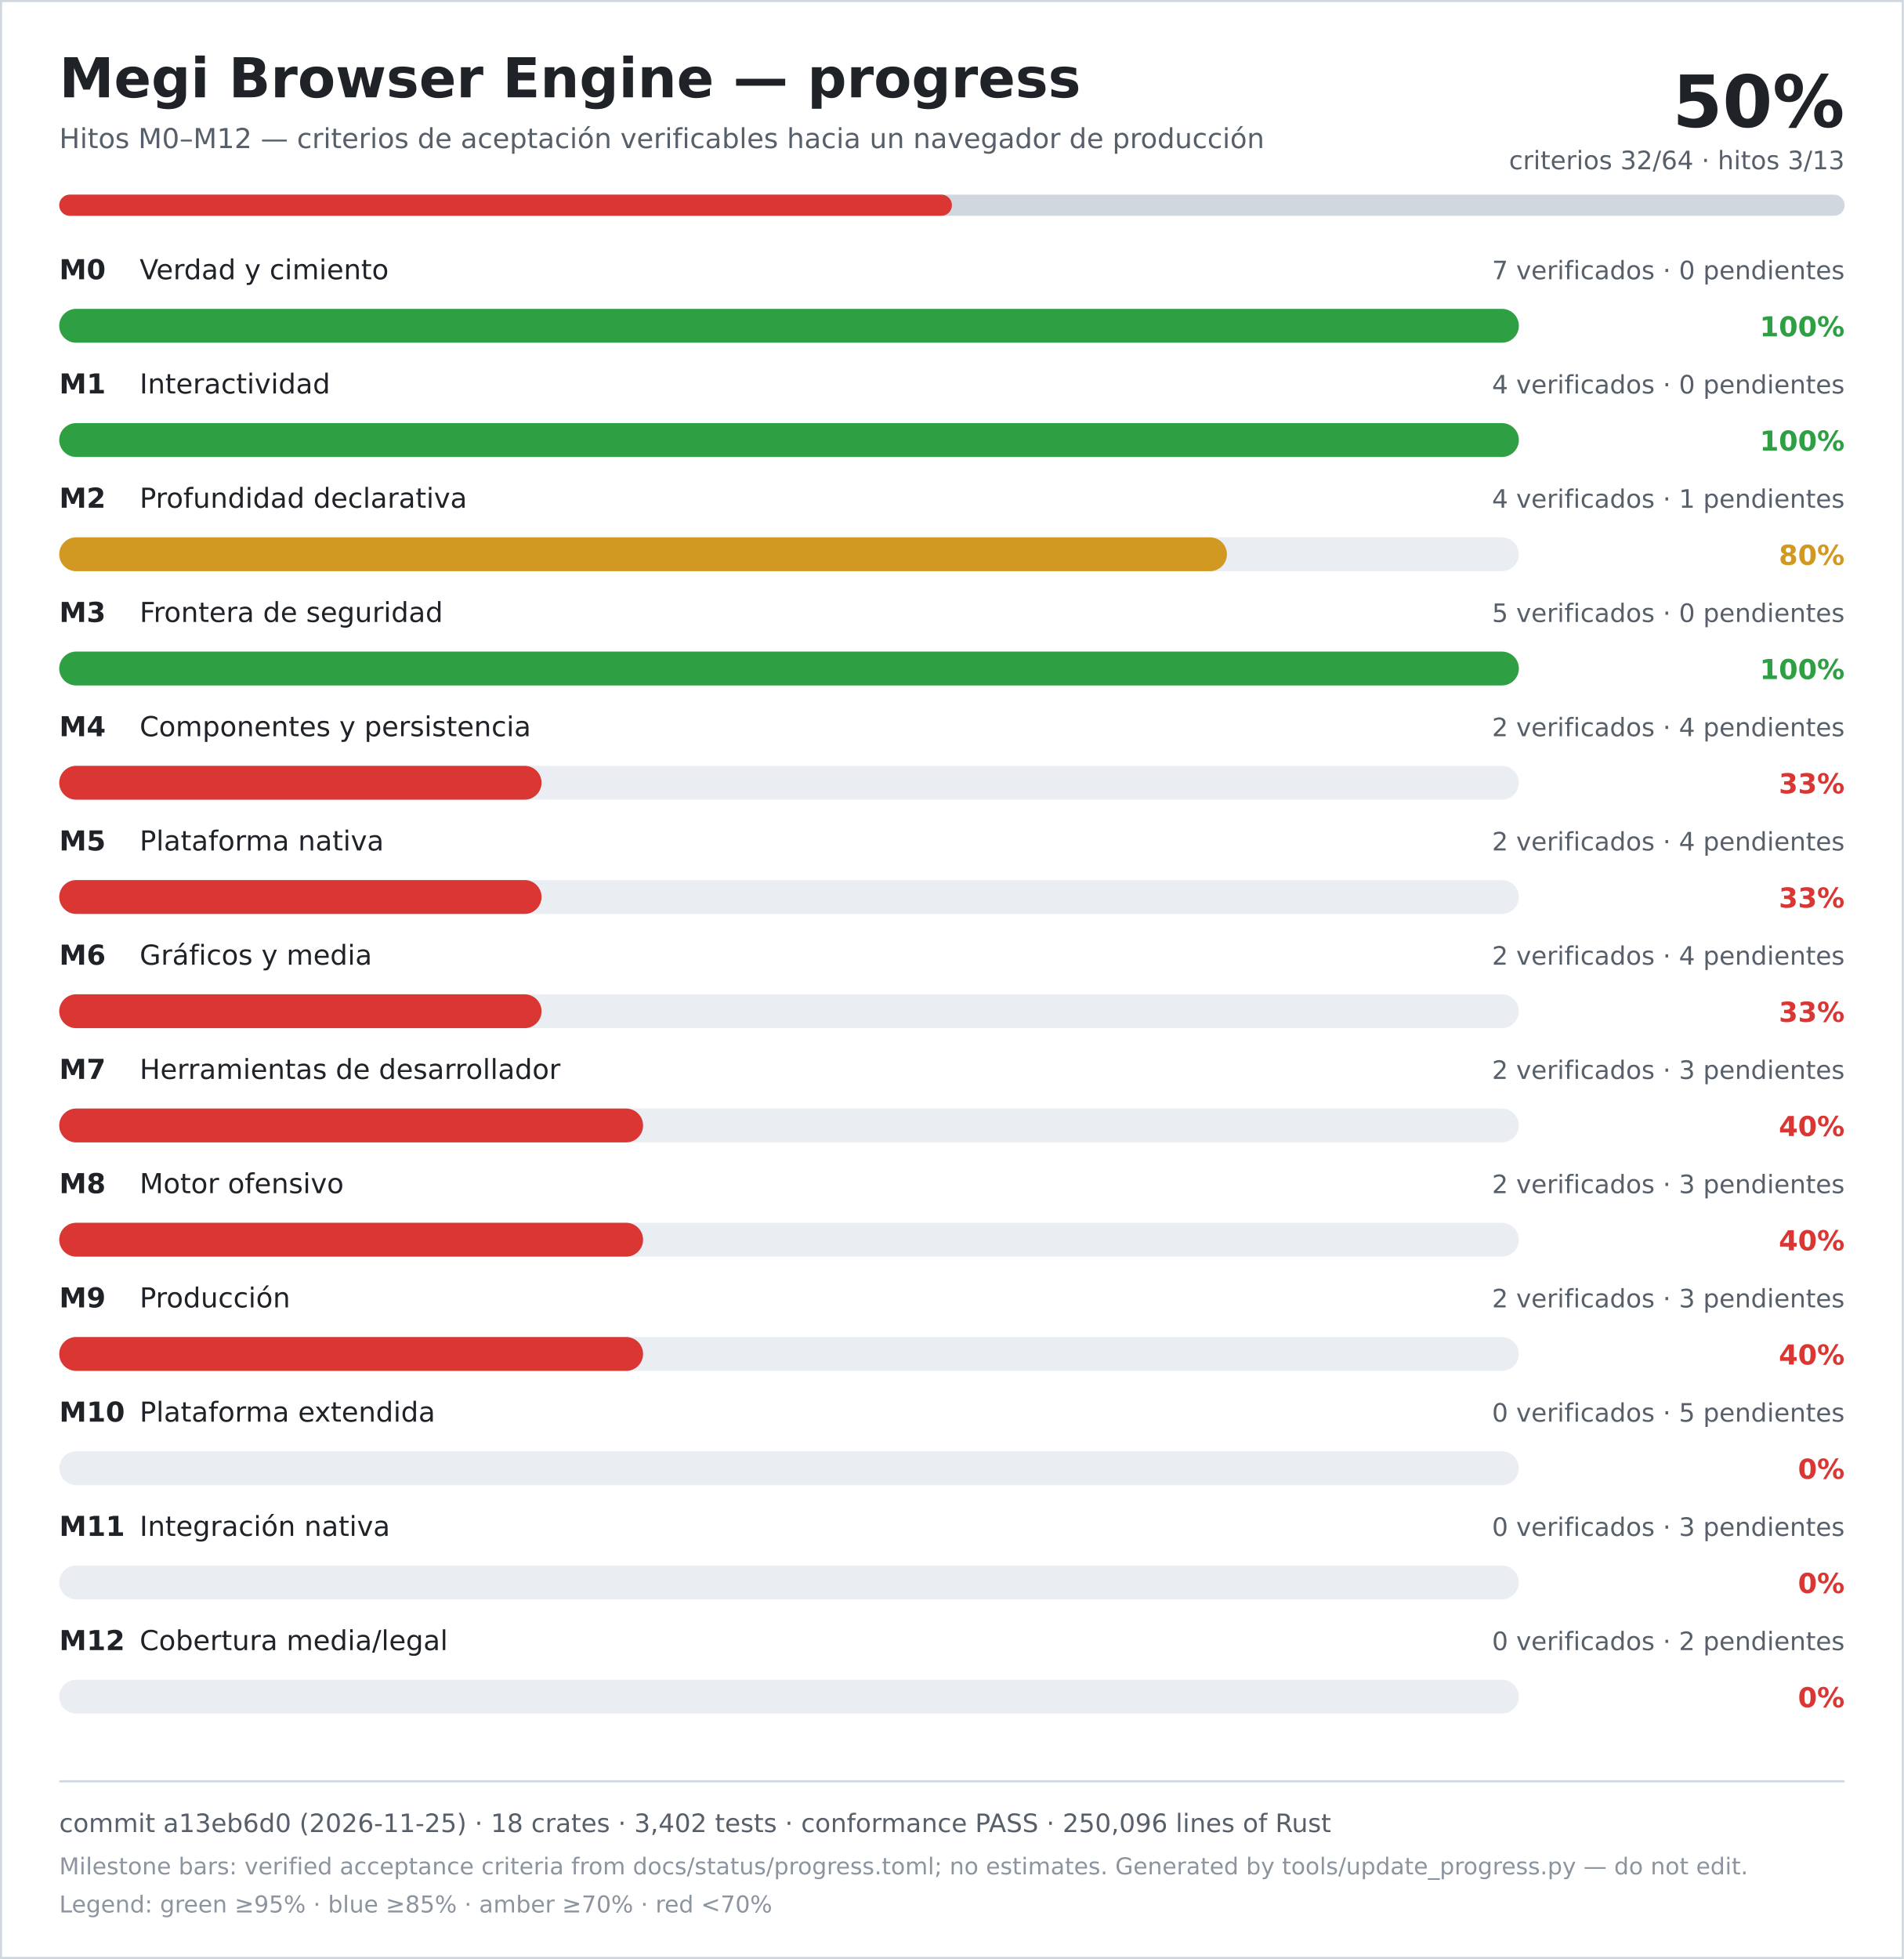
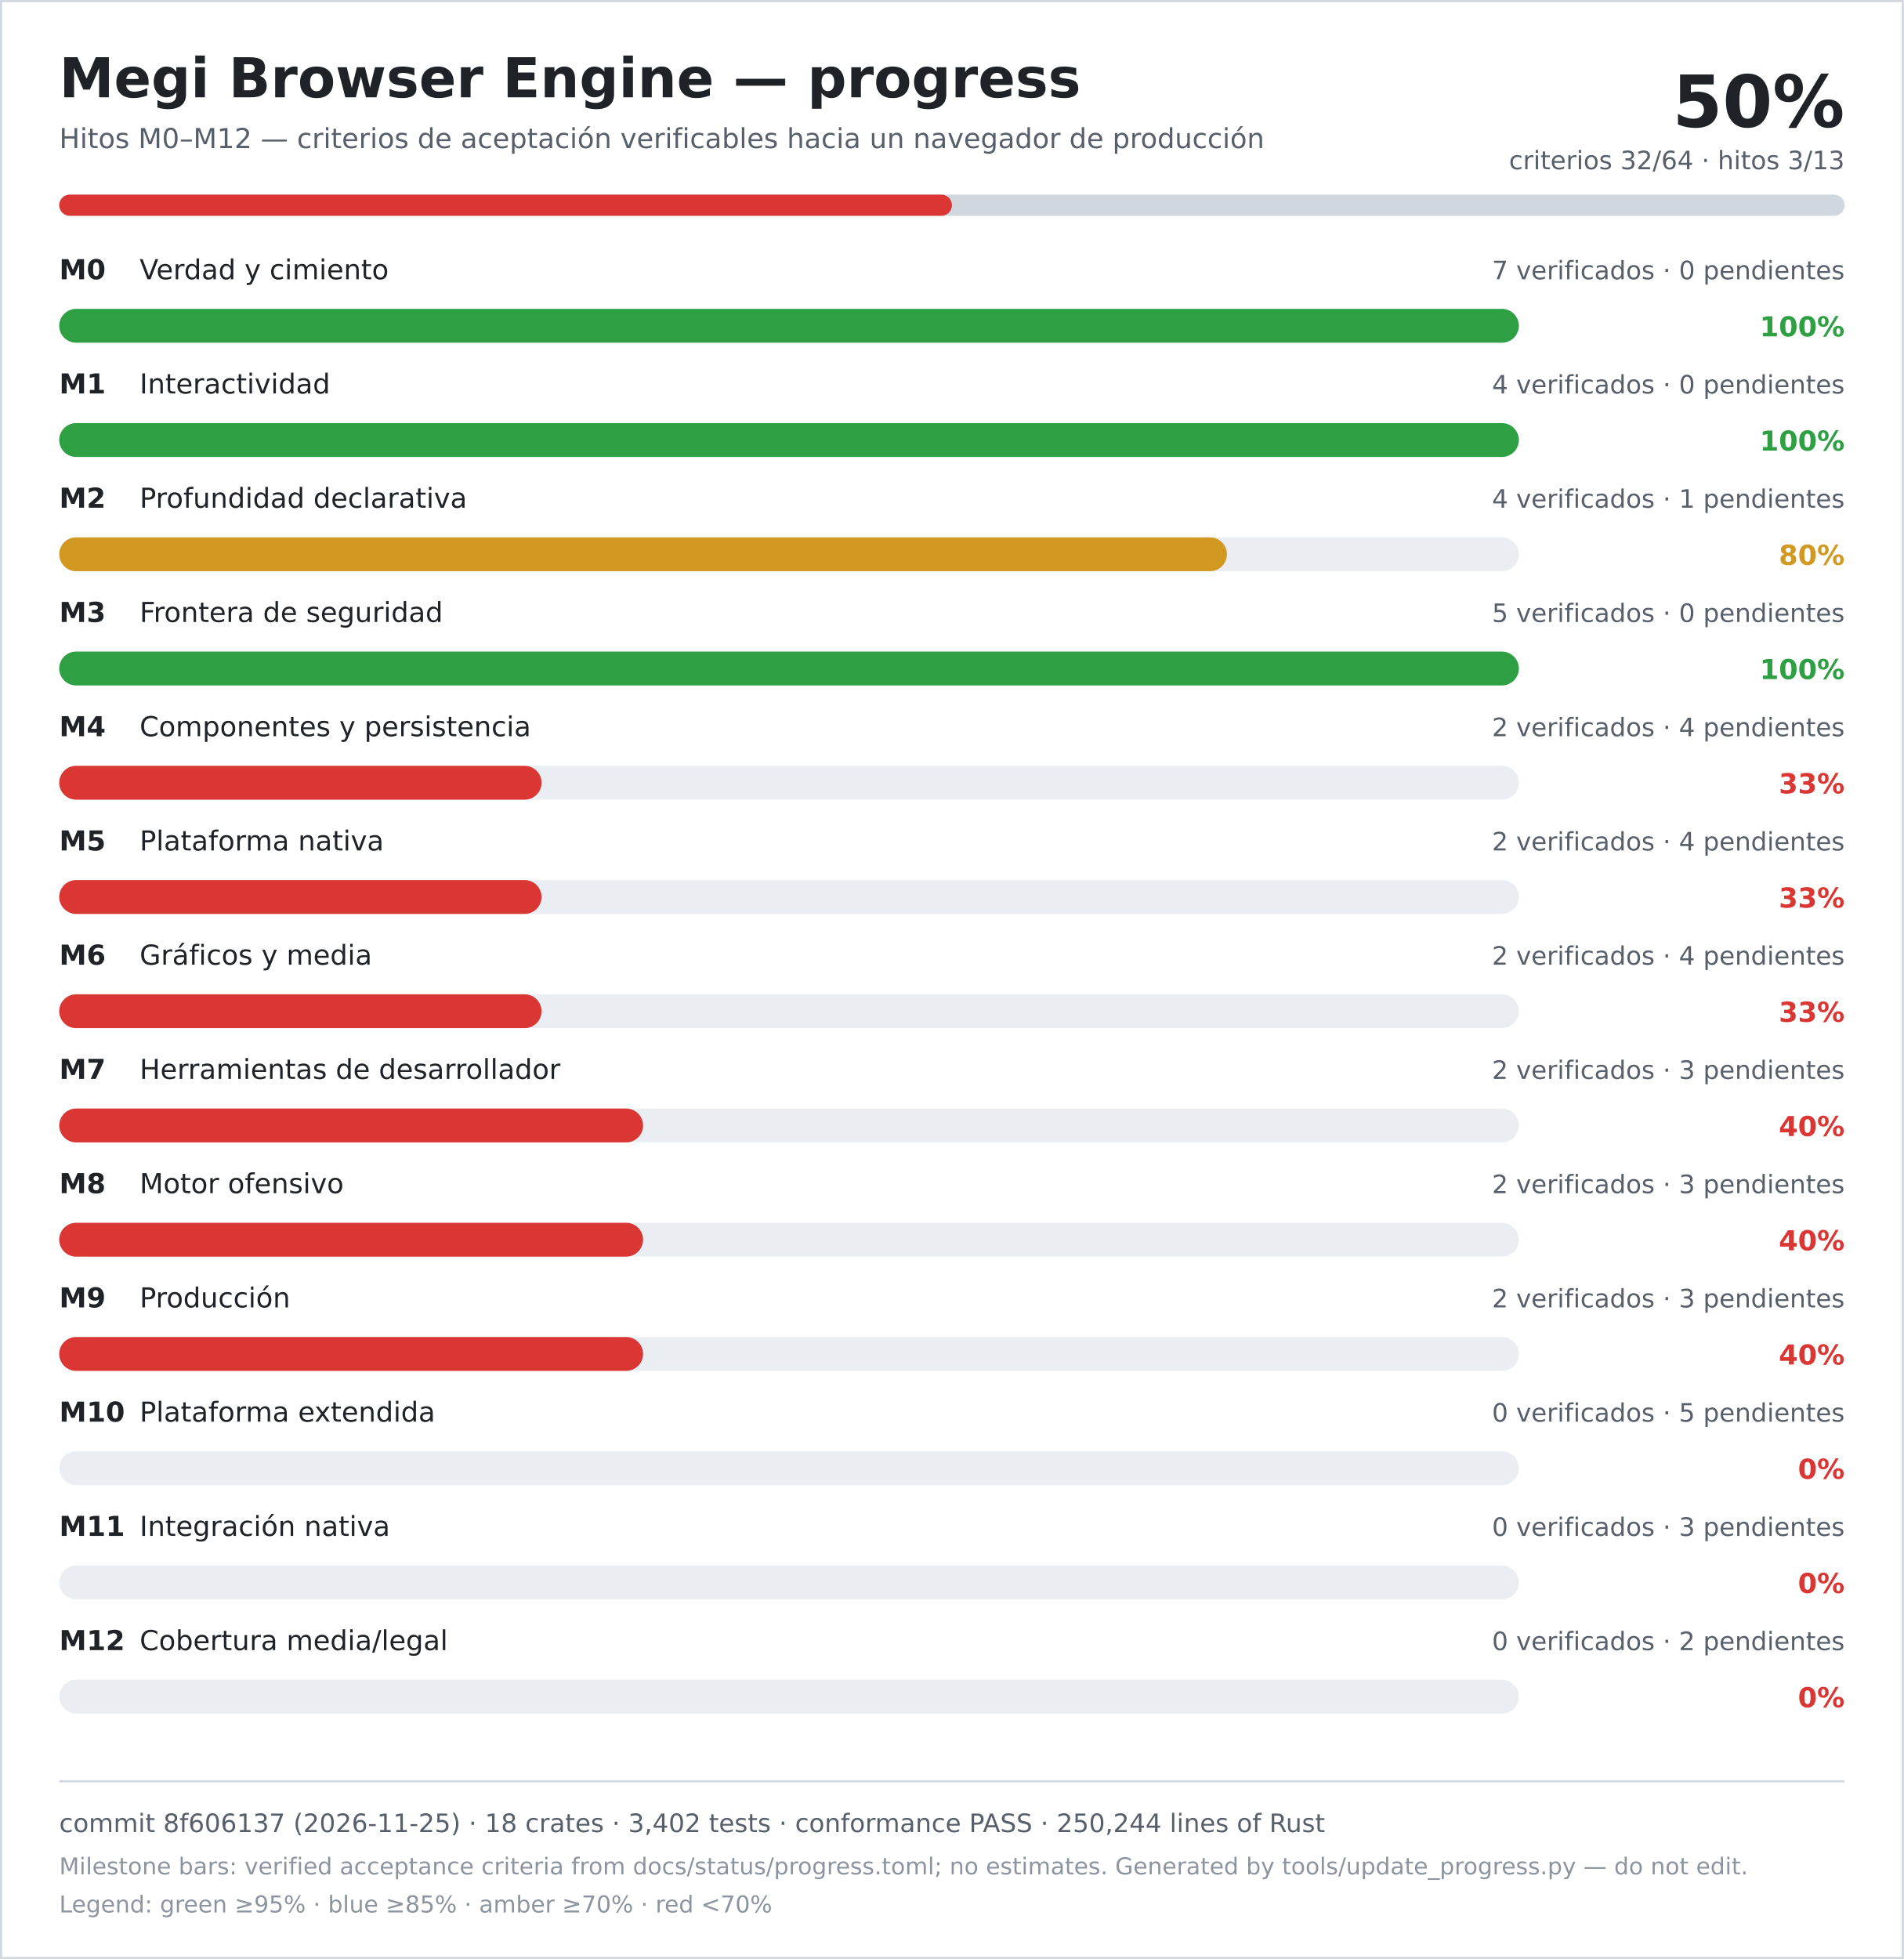
<svg xmlns="http://www.w3.org/2000/svg" width="900" height="926" viewBox="0 0 900 926" role="img" aria-labelledby="title desc">
  <rect width="900" height="926" fill="#ffffff" />
  <rect x="0.5" y="0.5" width="899" height="925" fill="none" stroke="#d0d7de" />
  <text x="28" y="46" font-family="DejaVu Sans, Verdana, sans-serif" font-size="26" font-weight="700" fill="#1f2328">Megi Browser Engine — progress</text>
  <text x="28" y="70" font-family="DejaVu Sans, Verdana, sans-serif" font-size="13" fill="#57606a">Hitos M0–M12 — criterios de aceptación verificables hacia un navegador de producción</text>
  <text x="872" y="60" text-anchor="end" font-family="DejaVu Sans, Verdana, sans-serif" font-size="34" font-weight="700" fill="#1f2328">50%</text>
  <text x="872" y="80" text-anchor="end" font-family="DejaVu Sans, Verdana, sans-serif" font-size="12" fill="#57606a">criterios 32/64 · hitos 3/13</text>
  <rect x="28" y="92" width="844" height="10" rx="5" fill="#d0d7de" />
  <rect x="28" y="92" width="422" height="10" rx="5" fill="#da3633" />
  <text x="28" y="132" font-family="DejaVu Sans, Verdana, sans-serif" font-size="13" font-weight="700" fill="#1f2328">M0</text>
  <text x="66" y="132" font-family="DejaVu Sans, Verdana, sans-serif" font-size="13" fill="#1f2328">Verdad y cimiento</text>
  <text x="872" y="132" text-anchor="end" font-family="DejaVu Sans, Verdana, sans-serif" font-size="12" fill="#57606a">7 verificados · 0 pendientes</text>
  <rect x="28" y="146" width="690" height="16" rx="8" fill="#eaeef2" />
  <rect x="28" y="146" width="690" height="16" rx="8" fill="#2ea043" />
  <text x="872" y="159" text-anchor="end" font-family="DejaVu Sans, Verdana, sans-serif" font-size="13" font-weight="700" fill="#2ea043">100%</text>
  <text x="28" y="186" font-family="DejaVu Sans, Verdana, sans-serif" font-size="13" font-weight="700" fill="#1f2328">M1</text>
  <text x="66" y="186" font-family="DejaVu Sans, Verdana, sans-serif" font-size="13" fill="#1f2328">Interactividad</text>
  <text x="872" y="186" text-anchor="end" font-family="DejaVu Sans, Verdana, sans-serif" font-size="12" fill="#57606a">4 verificados · 0 pendientes</text>
  <rect x="28" y="200" width="690" height="16" rx="8" fill="#eaeef2" />
  <rect x="28" y="200" width="690" height="16" rx="8" fill="#2ea043" />
  <text x="872" y="213" text-anchor="end" font-family="DejaVu Sans, Verdana, sans-serif" font-size="13" font-weight="700" fill="#2ea043">100%</text>
  <text x="28" y="240" font-family="DejaVu Sans, Verdana, sans-serif" font-size="13" font-weight="700" fill="#1f2328">M2</text>
  <text x="66" y="240" font-family="DejaVu Sans, Verdana, sans-serif" font-size="13" fill="#1f2328">Profundidad declarativa</text>
  <text x="872" y="240" text-anchor="end" font-family="DejaVu Sans, Verdana, sans-serif" font-size="12" fill="#57606a">4 verificados · 1 pendientes</text>
  <rect x="28" y="254" width="690" height="16" rx="8" fill="#eaeef2" />
  <rect x="28" y="254" width="552" height="16" rx="8" fill="#d29922" />
  <text x="872" y="267" text-anchor="end" font-family="DejaVu Sans, Verdana, sans-serif" font-size="13" font-weight="700" fill="#d29922">80%</text>
  <text x="28" y="294" font-family="DejaVu Sans, Verdana, sans-serif" font-size="13" font-weight="700" fill="#1f2328">M3</text>
  <text x="66" y="294" font-family="DejaVu Sans, Verdana, sans-serif" font-size="13" fill="#1f2328">Frontera de seguridad</text>
  <text x="872" y="294" text-anchor="end" font-family="DejaVu Sans, Verdana, sans-serif" font-size="12" fill="#57606a">5 verificados · 0 pendientes</text>
  <rect x="28" y="308" width="690" height="16" rx="8" fill="#eaeef2" />
  <rect x="28" y="308" width="690" height="16" rx="8" fill="#2ea043" />
  <text x="872" y="321" text-anchor="end" font-family="DejaVu Sans, Verdana, sans-serif" font-size="13" font-weight="700" fill="#2ea043">100%</text>
  <text x="28" y="348" font-family="DejaVu Sans, Verdana, sans-serif" font-size="13" font-weight="700" fill="#1f2328">M4</text>
  <text x="66" y="348" font-family="DejaVu Sans, Verdana, sans-serif" font-size="13" fill="#1f2328">Componentes y persistencia</text>
  <text x="872" y="348" text-anchor="end" font-family="DejaVu Sans, Verdana, sans-serif" font-size="12" fill="#57606a">2 verificados · 4 pendientes</text>
  <rect x="28" y="362" width="690" height="16" rx="8" fill="#eaeef2" />
  <rect x="28" y="362" width="228" height="16" rx="8" fill="#da3633" />
  <text x="872" y="375" text-anchor="end" font-family="DejaVu Sans, Verdana, sans-serif" font-size="13" font-weight="700" fill="#da3633">33%</text>
  <text x="28" y="402" font-family="DejaVu Sans, Verdana, sans-serif" font-size="13" font-weight="700" fill="#1f2328">M5</text>
  <text x="66" y="402" font-family="DejaVu Sans, Verdana, sans-serif" font-size="13" fill="#1f2328">Plataforma nativa</text>
  <text x="872" y="402" text-anchor="end" font-family="DejaVu Sans, Verdana, sans-serif" font-size="12" fill="#57606a">2 verificados · 4 pendientes</text>
  <rect x="28" y="416" width="690" height="16" rx="8" fill="#eaeef2" />
  <rect x="28" y="416" width="228" height="16" rx="8" fill="#da3633" />
  <text x="872" y="429" text-anchor="end" font-family="DejaVu Sans, Verdana, sans-serif" font-size="13" font-weight="700" fill="#da3633">33%</text>
  <text x="28" y="456" font-family="DejaVu Sans, Verdana, sans-serif" font-size="13" font-weight="700" fill="#1f2328">M6</text>
  <text x="66" y="456" font-family="DejaVu Sans, Verdana, sans-serif" font-size="13" fill="#1f2328">Gráficos y media</text>
  <text x="872" y="456" text-anchor="end" font-family="DejaVu Sans, Verdana, sans-serif" font-size="12" fill="#57606a">2 verificados · 4 pendientes</text>
  <rect x="28" y="470" width="690" height="16" rx="8" fill="#eaeef2" />
  <rect x="28" y="470" width="228" height="16" rx="8" fill="#da3633" />
  <text x="872" y="483" text-anchor="end" font-family="DejaVu Sans, Verdana, sans-serif" font-size="13" font-weight="700" fill="#da3633">33%</text>
  <text x="28" y="510" font-family="DejaVu Sans, Verdana, sans-serif" font-size="13" font-weight="700" fill="#1f2328">M7</text>
  <text x="66" y="510" font-family="DejaVu Sans, Verdana, sans-serif" font-size="13" fill="#1f2328">Herramientas de desarrollador</text>
  <text x="872" y="510" text-anchor="end" font-family="DejaVu Sans, Verdana, sans-serif" font-size="12" fill="#57606a">2 verificados · 3 pendientes</text>
  <rect x="28" y="524" width="690" height="16" rx="8" fill="#eaeef2" />
  <rect x="28" y="524" width="276" height="16" rx="8" fill="#da3633" />
  <text x="872" y="537" text-anchor="end" font-family="DejaVu Sans, Verdana, sans-serif" font-size="13" font-weight="700" fill="#da3633">40%</text>
  <text x="28" y="564" font-family="DejaVu Sans, Verdana, sans-serif" font-size="13" font-weight="700" fill="#1f2328">M8</text>
  <text x="66" y="564" font-family="DejaVu Sans, Verdana, sans-serif" font-size="13" fill="#1f2328">Motor ofensivo</text>
  <text x="872" y="564" text-anchor="end" font-family="DejaVu Sans, Verdana, sans-serif" font-size="12" fill="#57606a">2 verificados · 3 pendientes</text>
  <rect x="28" y="578" width="690" height="16" rx="8" fill="#eaeef2" />
  <rect x="28" y="578" width="276" height="16" rx="8" fill="#da3633" />
  <text x="872" y="591" text-anchor="end" font-family="DejaVu Sans, Verdana, sans-serif" font-size="13" font-weight="700" fill="#da3633">40%</text>
  <text x="28" y="618" font-family="DejaVu Sans, Verdana, sans-serif" font-size="13" font-weight="700" fill="#1f2328">M9</text>
  <text x="66" y="618" font-family="DejaVu Sans, Verdana, sans-serif" font-size="13" fill="#1f2328">Producción</text>
  <text x="872" y="618" text-anchor="end" font-family="DejaVu Sans, Verdana, sans-serif" font-size="12" fill="#57606a">2 verificados · 3 pendientes</text>
  <rect x="28" y="632" width="690" height="16" rx="8" fill="#eaeef2" />
  <rect x="28" y="632" width="276" height="16" rx="8" fill="#da3633" />
  <text x="872" y="645" text-anchor="end" font-family="DejaVu Sans, Verdana, sans-serif" font-size="13" font-weight="700" fill="#da3633">40%</text>
  <text x="28" y="672" font-family="DejaVu Sans, Verdana, sans-serif" font-size="13" font-weight="700" fill="#1f2328">M10</text>
  <text x="66" y="672" font-family="DejaVu Sans, Verdana, sans-serif" font-size="13" fill="#1f2328">Plataforma extendida</text>
  <text x="872" y="672" text-anchor="end" font-family="DejaVu Sans, Verdana, sans-serif" font-size="12" fill="#57606a">0 verificados · 5 pendientes</text>
  <rect x="28" y="686" width="690" height="16" rx="8" fill="#eaeef2" />
  <rect x="28" y="686" width="0" height="16" rx="8" fill="#da3633" />
  <text x="872" y="699" text-anchor="end" font-family="DejaVu Sans, Verdana, sans-serif" font-size="13" font-weight="700" fill="#da3633">0%</text>
  <text x="28" y="726" font-family="DejaVu Sans, Verdana, sans-serif" font-size="13" font-weight="700" fill="#1f2328">M11</text>
  <text x="66" y="726" font-family="DejaVu Sans, Verdana, sans-serif" font-size="13" fill="#1f2328">Integración nativa</text>
  <text x="872" y="726" text-anchor="end" font-family="DejaVu Sans, Verdana, sans-serif" font-size="12" fill="#57606a">0 verificados · 3 pendientes</text>
  <rect x="28" y="740" width="690" height="16" rx="8" fill="#eaeef2" />
  <rect x="28" y="740" width="0" height="16" rx="8" fill="#da3633" />
  <text x="872" y="753" text-anchor="end" font-family="DejaVu Sans, Verdana, sans-serif" font-size="13" font-weight="700" fill="#da3633">0%</text>
  <text x="28" y="780" font-family="DejaVu Sans, Verdana, sans-serif" font-size="13" font-weight="700" fill="#1f2328">M12</text>
  <text x="66" y="780" font-family="DejaVu Sans, Verdana, sans-serif" font-size="13" fill="#1f2328">Cobertura media/legal</text>
  <text x="872" y="780" text-anchor="end" font-family="DejaVu Sans, Verdana, sans-serif" font-size="12" fill="#57606a">0 verificados · 2 pendientes</text>
  <rect x="28" y="794" width="690" height="16" rx="8" fill="#eaeef2" />
  <rect x="28" y="794" width="0" height="16" rx="8" fill="#da3633" />
  <text x="872" y="807" text-anchor="end" font-family="DejaVu Sans, Verdana, sans-serif" font-size="13" font-weight="700" fill="#da3633">0%</text>
  <line x1="28" y1="842" x2="872" y2="842" stroke="#d0d7de" />
-   <text x="28" y="866" font-family="DejaVu Sans, Verdana, sans-serif" font-size="12" fill="#57606a">commit a13eb6d0 (2026-11-25) · 18 crates · 3,402 tests · conformance PASS · 250,096 lines of Rust</text>
+   <text x="28" y="866" font-family="DejaVu Sans, Verdana, sans-serif" font-size="12" fill="#57606a">commit 8f606137 (2026-11-25) · 18 crates · 3,402 tests · conformance PASS · 250,244 lines of Rust</text>
  <text x="28" y="886" font-family="DejaVu Sans, Verdana, sans-serif" font-size="11" fill="#8c959f">Milestone bars: verified acceptance criteria from docs/status/progress.toml; no estimates. Generated by tools/update_progress.py — do not edit.</text>
  <text x="28" y="904" font-family="DejaVu Sans, Verdana, sans-serif" font-size="11" fill="#8c959f">Legend: green ≥95% · blue ≥85% · amber ≥70% · red &lt;70%</text>
</svg>
